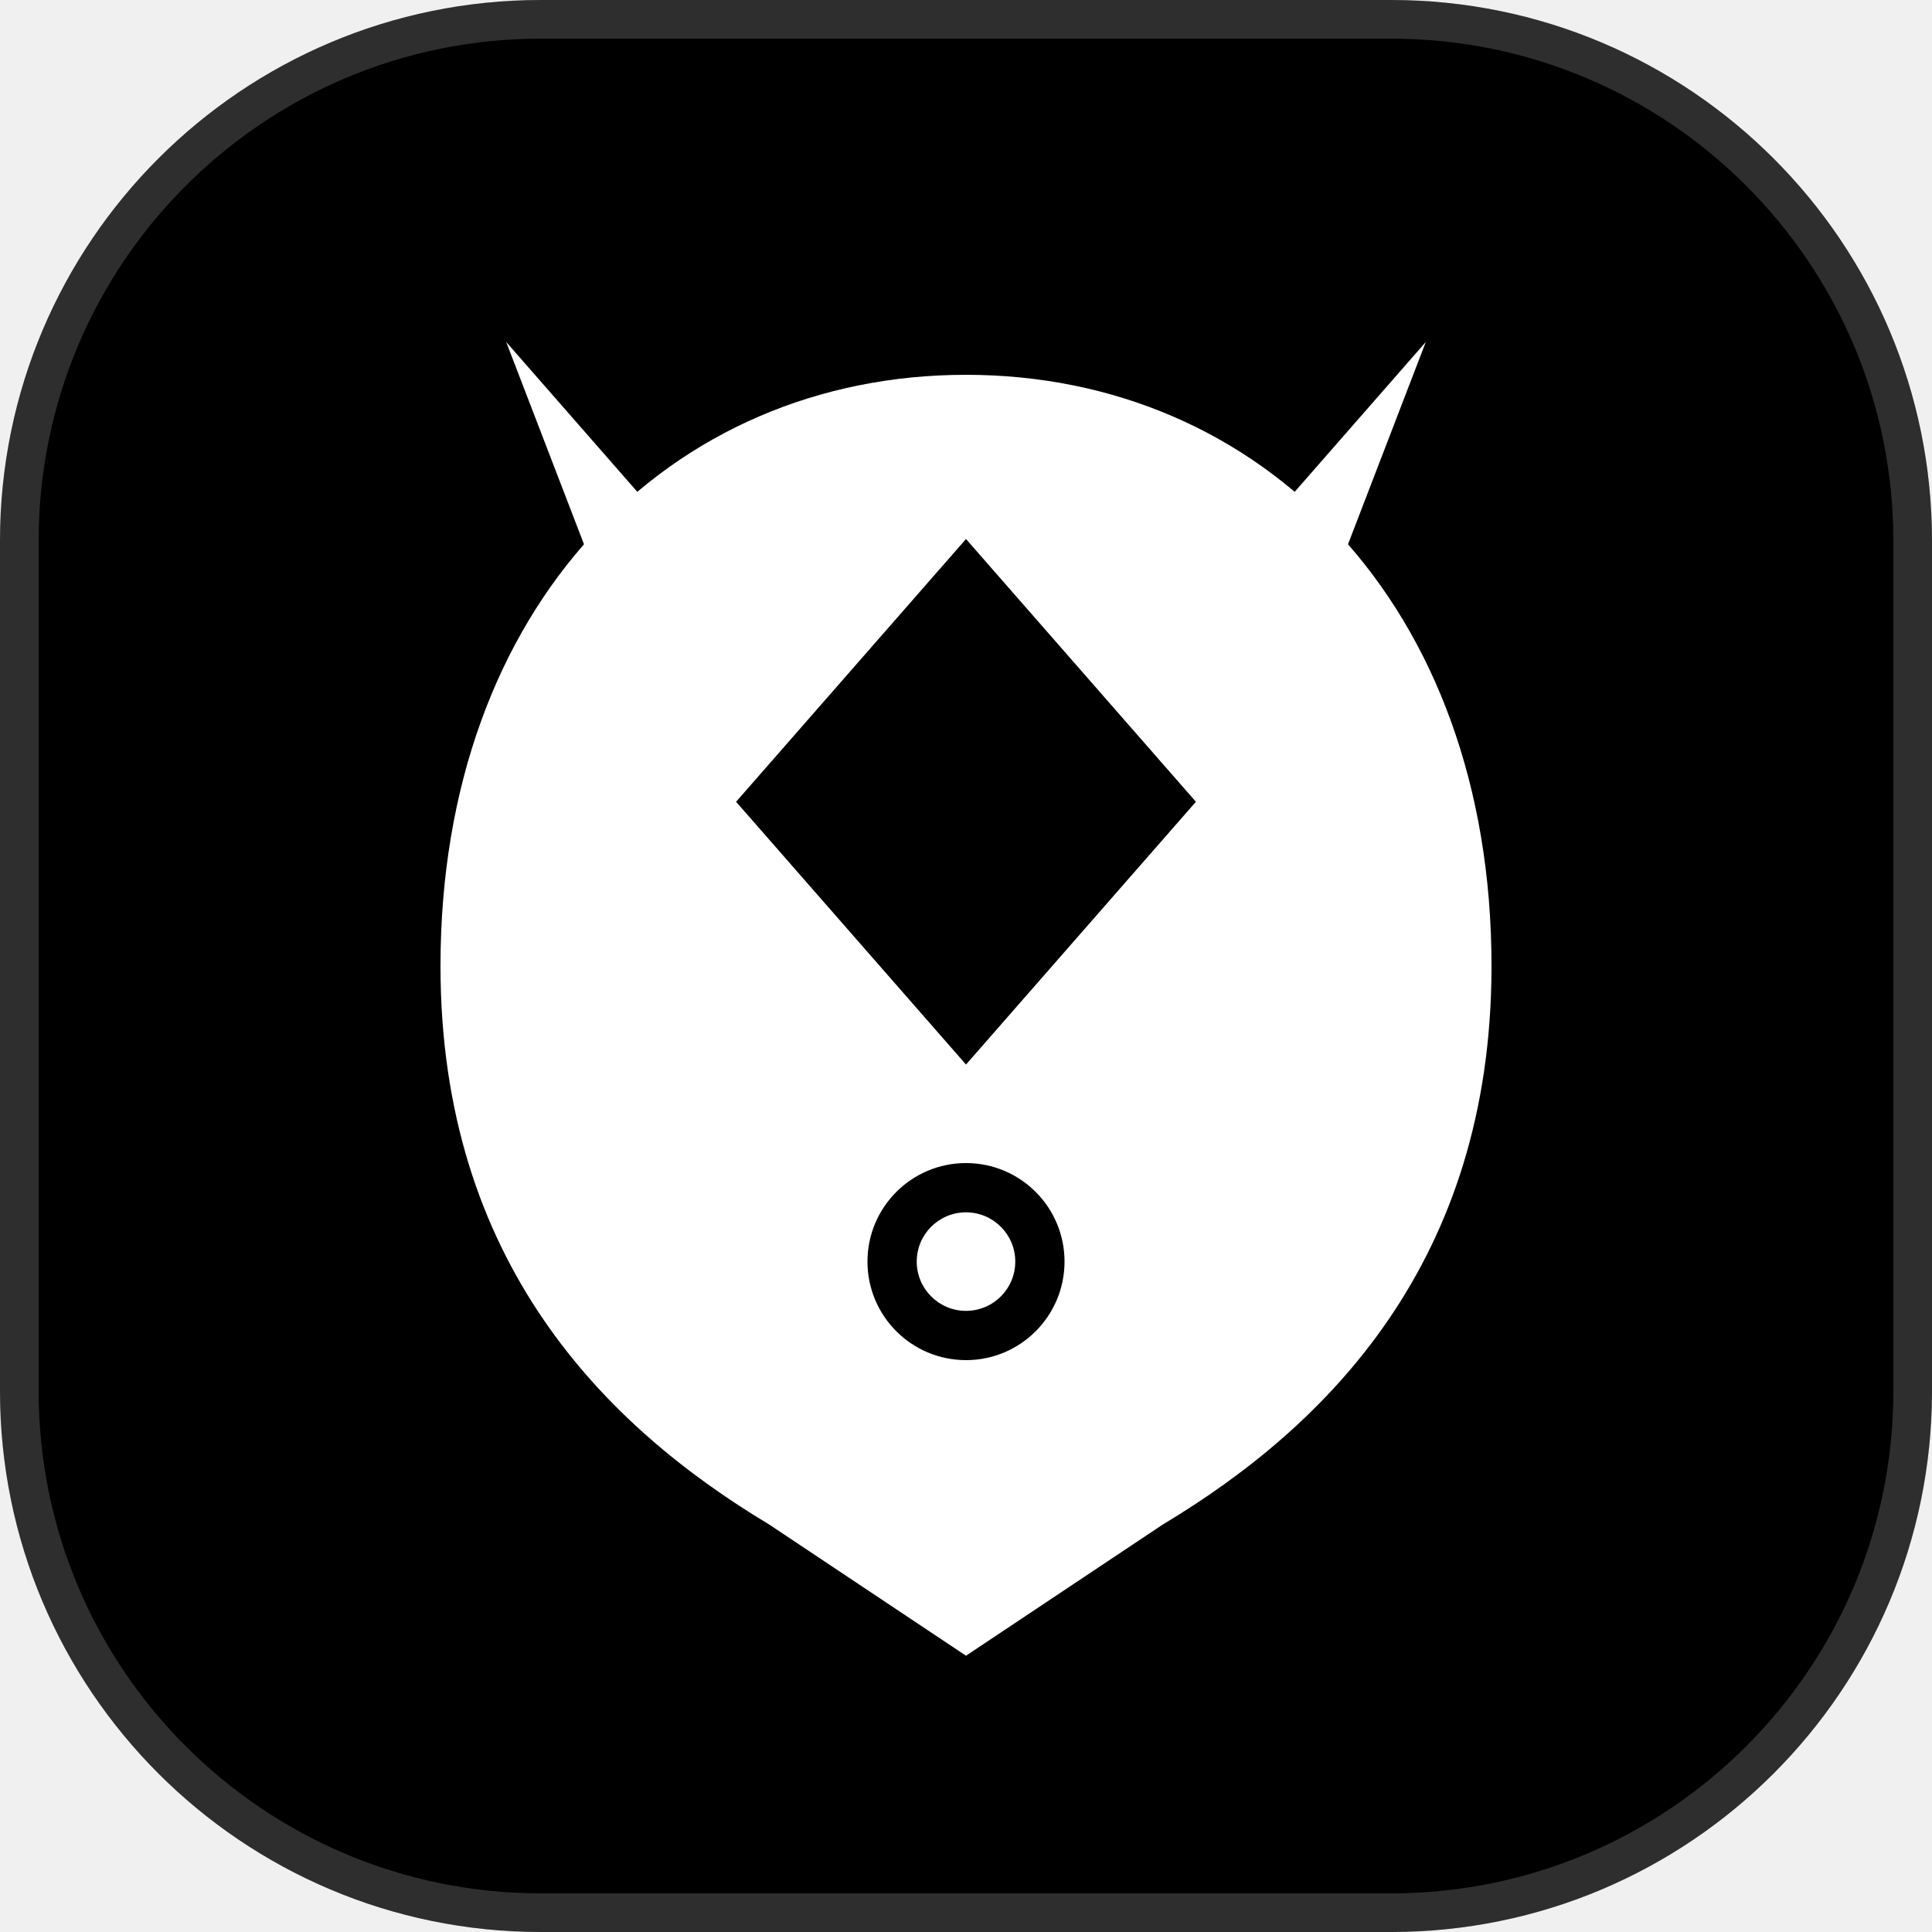
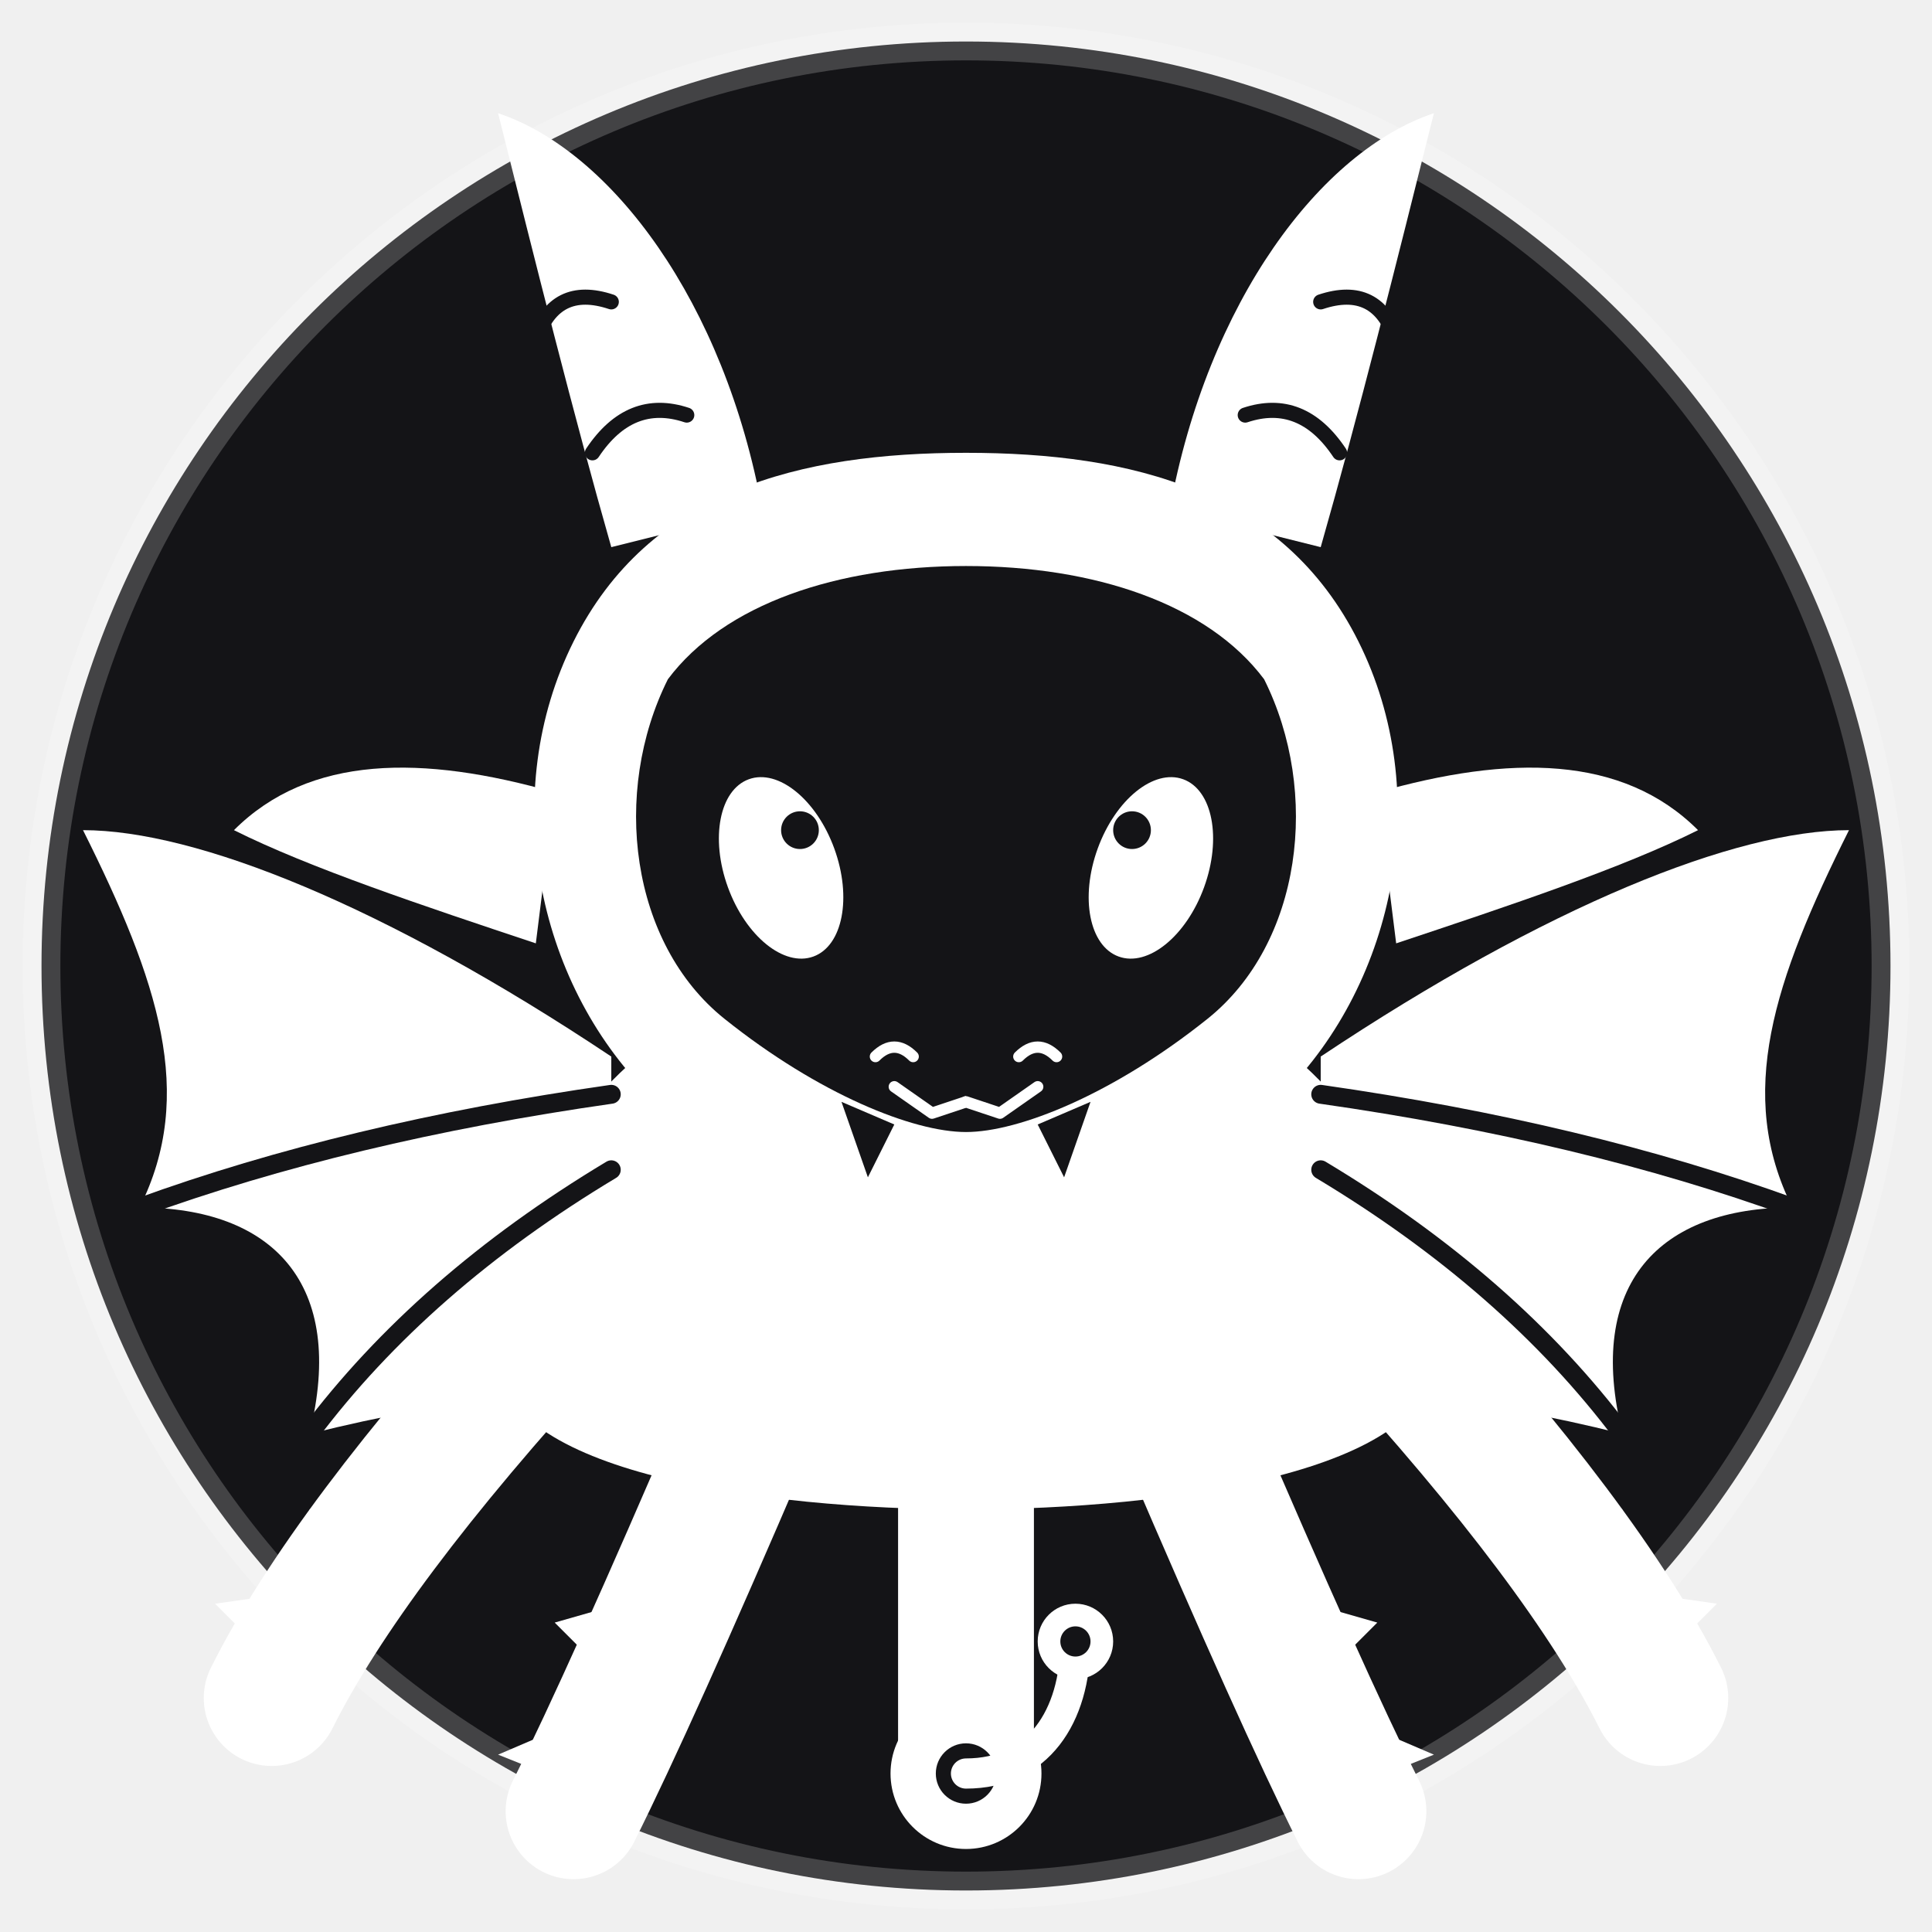
- <svg xmlns="http://www.w3.org/2000/svg" viewBox="0 0 100 100" width="100%" height="100%">
-   <rect width="100" height="100" rx="28" fill="#000000" />
-   <rect x="1" y="1" width="98" height="98" rx="27" fill="none" stroke="rgba(255,255,255,0.18)" stroke-width="2" />
-   <g transform="translate(50, 50) scale(0.85)">
-     <path d="M 0 -36               C 18 -36, 32 -22, 32 0               C 32 18, 22 28, 12 34               L 0 42               L -12 34               C -22 28, -32 18, -32 0               C -32 -22, -18 -36, 0 -36 Z" fill="#FFFFFF" />
-     <path d="M 0 -26               L 14 -10               L 0 6               L -14 -10 Z" fill="#000000" />
-     <circle cx="0" cy="18" r="6" fill="#000000" />
-     <circle cx="0" cy="18" r="3" fill="#FFFFFF" />
-     <path d="M -14 -22 L -28 -38 L -18 -12 Z" fill="#FFFFFF" />
-     <path d="M 14 -22 L 28 -38 L 18 -12 Z" fill="#FFFFFF" />
+ <svg xmlns="http://www.w3.org/2000/svg" viewBox="0 0 512 512" width="100%" height="100%">
+   <rect width="100%" height="100%" fill="transparent" />
+   <circle cx="256" cy="256" r="245" fill="#141417" stroke="rgba(255,255,255,0.2)" stroke-width="10" />
+   <defs>
+     <g id="right-half">
+       <path fill="#FFFFFF" d="M 256 250 C 330 250, 380 300, 380 360 C 380 390, 310 400, 256 400 Z" />
+       <path fill="#FFFFFF" d="M 256 120 C 300 120, 340 130, 360 170 C 380 210, 370 260, 340 290 C 310 310, 280 320, 256 320 Z" />
+       <path fill="#FFFFFF" d="M 310 135 C 320 80, 350 40, 380 30 C 370 70, 360 110, 350 145 Z" />
+       <path fill="#FFFFFF" d="M 365 210 C 400 200, 430 200, 450 220 C 430 230, 400 240, 370 250 Z" />
+       <path fill="#FFFFFF" d="M 350 280 C 410 240, 460 220, 490 220 C 470 260, 460 290, 475 320 C 440 320, 420 340, 430 380 C 390 370, 370 370, 350 370 Z" />
+       <path d="M 315 380 Q 345 450, 360 480" fill="none" stroke="#FFFFFF" stroke-width="36" stroke-linecap="round" />
+       <path d="M 365 350 Q 420 410, 440 450" fill="none" stroke="#FFFFFF" stroke-width="36" stroke-linecap="round" />
+       <polygon points="330,420 365,430 345,450" fill="#FFFFFF" />
+       <polygon points="345,450 380,465 355,475" fill="#FFFFFF" />
+       <polygon points="400,390 430,400 410,420" fill="#FFFFFF" />
+       <polygon points="420,420 455,425 435,445" fill="#FFFFFF" />
+       <path fill="#141417" d="M 256 150 C 290 150, 320 160, 335 180 C 350 210, 345 250, 320 270 C 295 290, 270 300, 256 300 Z" />
+       <path d="M 330 110 Q 345 105, 355 120" stroke="#141417" stroke-width="4" fill="none" stroke-linecap="round" />
+       <path d="M 350 80 Q 365 75, 370 90" stroke="#141417" stroke-width="4" fill="none" stroke-linecap="round" />
+       <path d="M 350 290 Q 420 300, 475 320" stroke="#141417" stroke-width="5" stroke-linecap="round" fill="none" />
+       <path d="M 350 310 Q 400 340, 430 380" stroke="#141417" stroke-width="5" stroke-linecap="round" fill="none" />
+       <ellipse cx="305" cy="230" rx="15" ry="25" transform="rotate(20 305 230)" fill="#FFFFFF" />
+       <circle cx="300" cy="220" r="5" fill="#141417" />
+       <path d="M 270 280 Q 275 275, 280 280" stroke="#FFFFFF" stroke-width="3" fill="none" stroke-linecap="round" />
+       <path d="M 256 292 L 265 295 L 275 288" stroke="#FFFFFF" stroke-width="3" fill="none" stroke-linejoin="round" stroke-linecap="round" />
+       <polygon points="275,298 282,312 289,292" fill="#141417" />
+     </g>
+   </defs>
+   <use href="#right-half" transform="translate(512, 0) scale(-1, 1)" />
+   <use href="#right-half" />
+   <g id="git-tail">
+     <path d="M 256 380 L 256 470" fill="none" stroke="#FFFFFF" stroke-width="36" stroke-linecap="butt" />
+     <circle cx="256" cy="470" r="20" fill="#FFFFFF" />
+     <circle cx="256" cy="470" r="8" fill="#141417" />
+     <path d="M 256 470 C 275 470, 285 455, 285 435" fill="none" stroke="#FFFFFF" stroke-width="8" stroke-linecap="round" />
+     <circle cx="285" cy="435" r="10" fill="#FFFFFF" />
+     <circle cx="285" cy="435" r="4" fill="#141417" />
  </g>
</svg>
